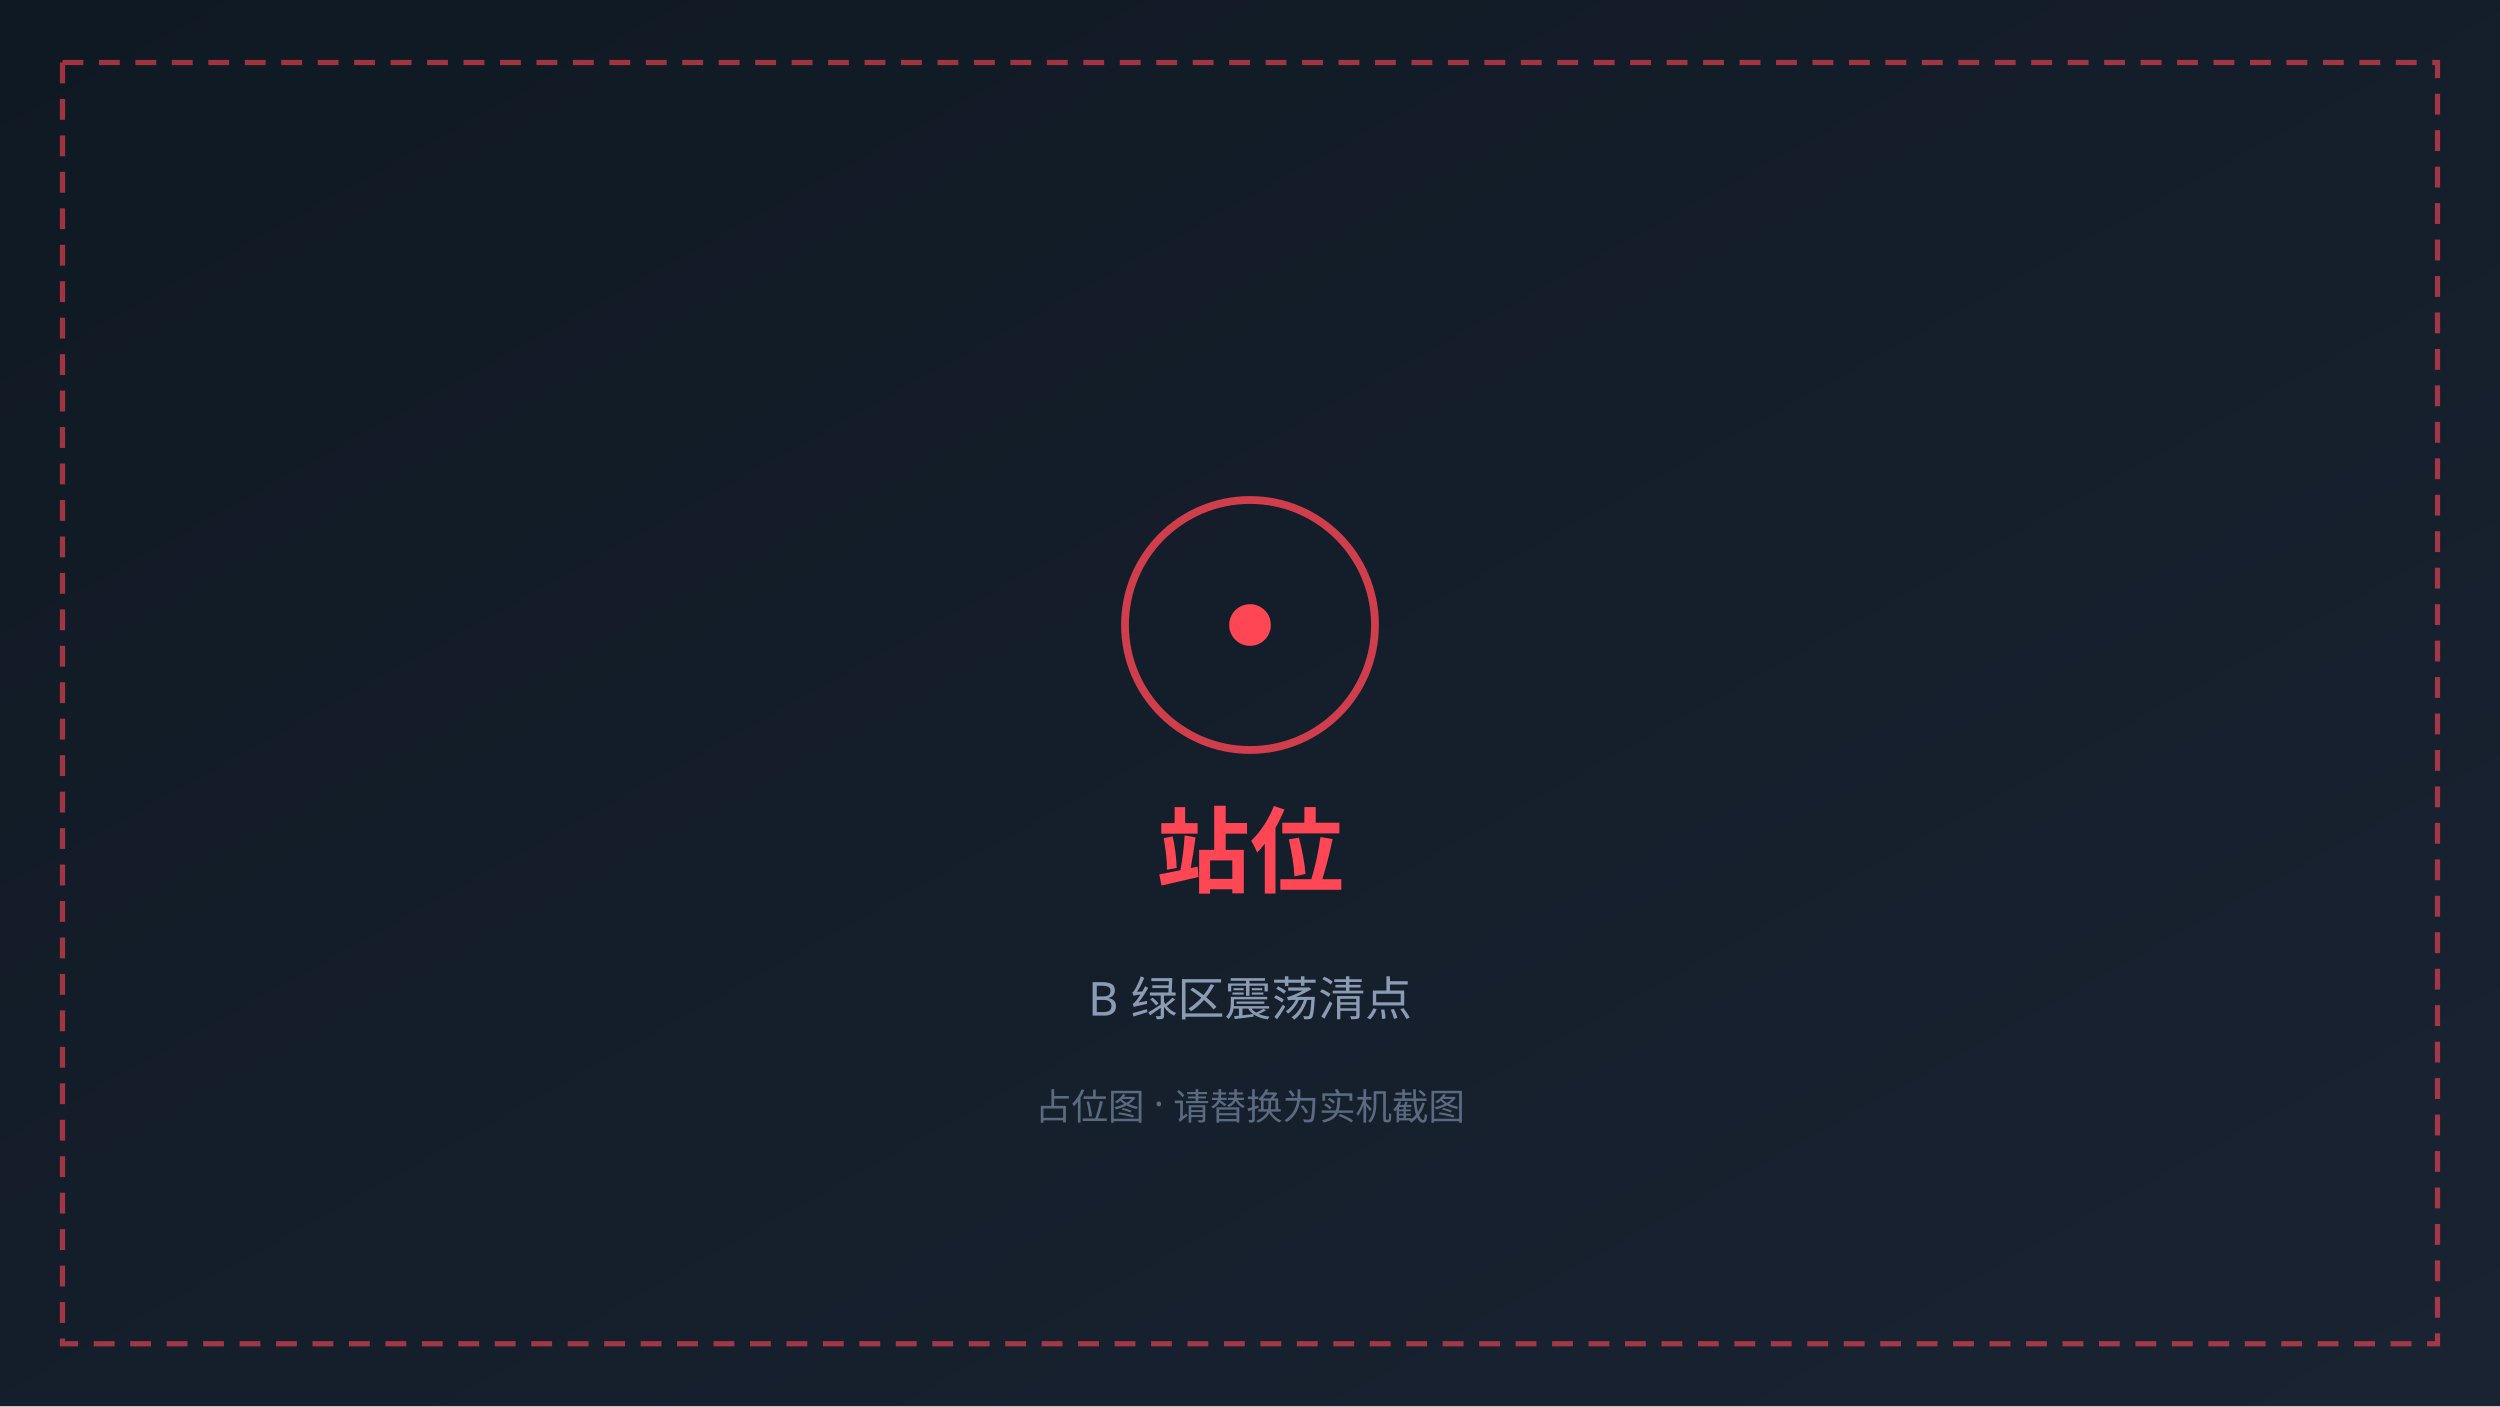
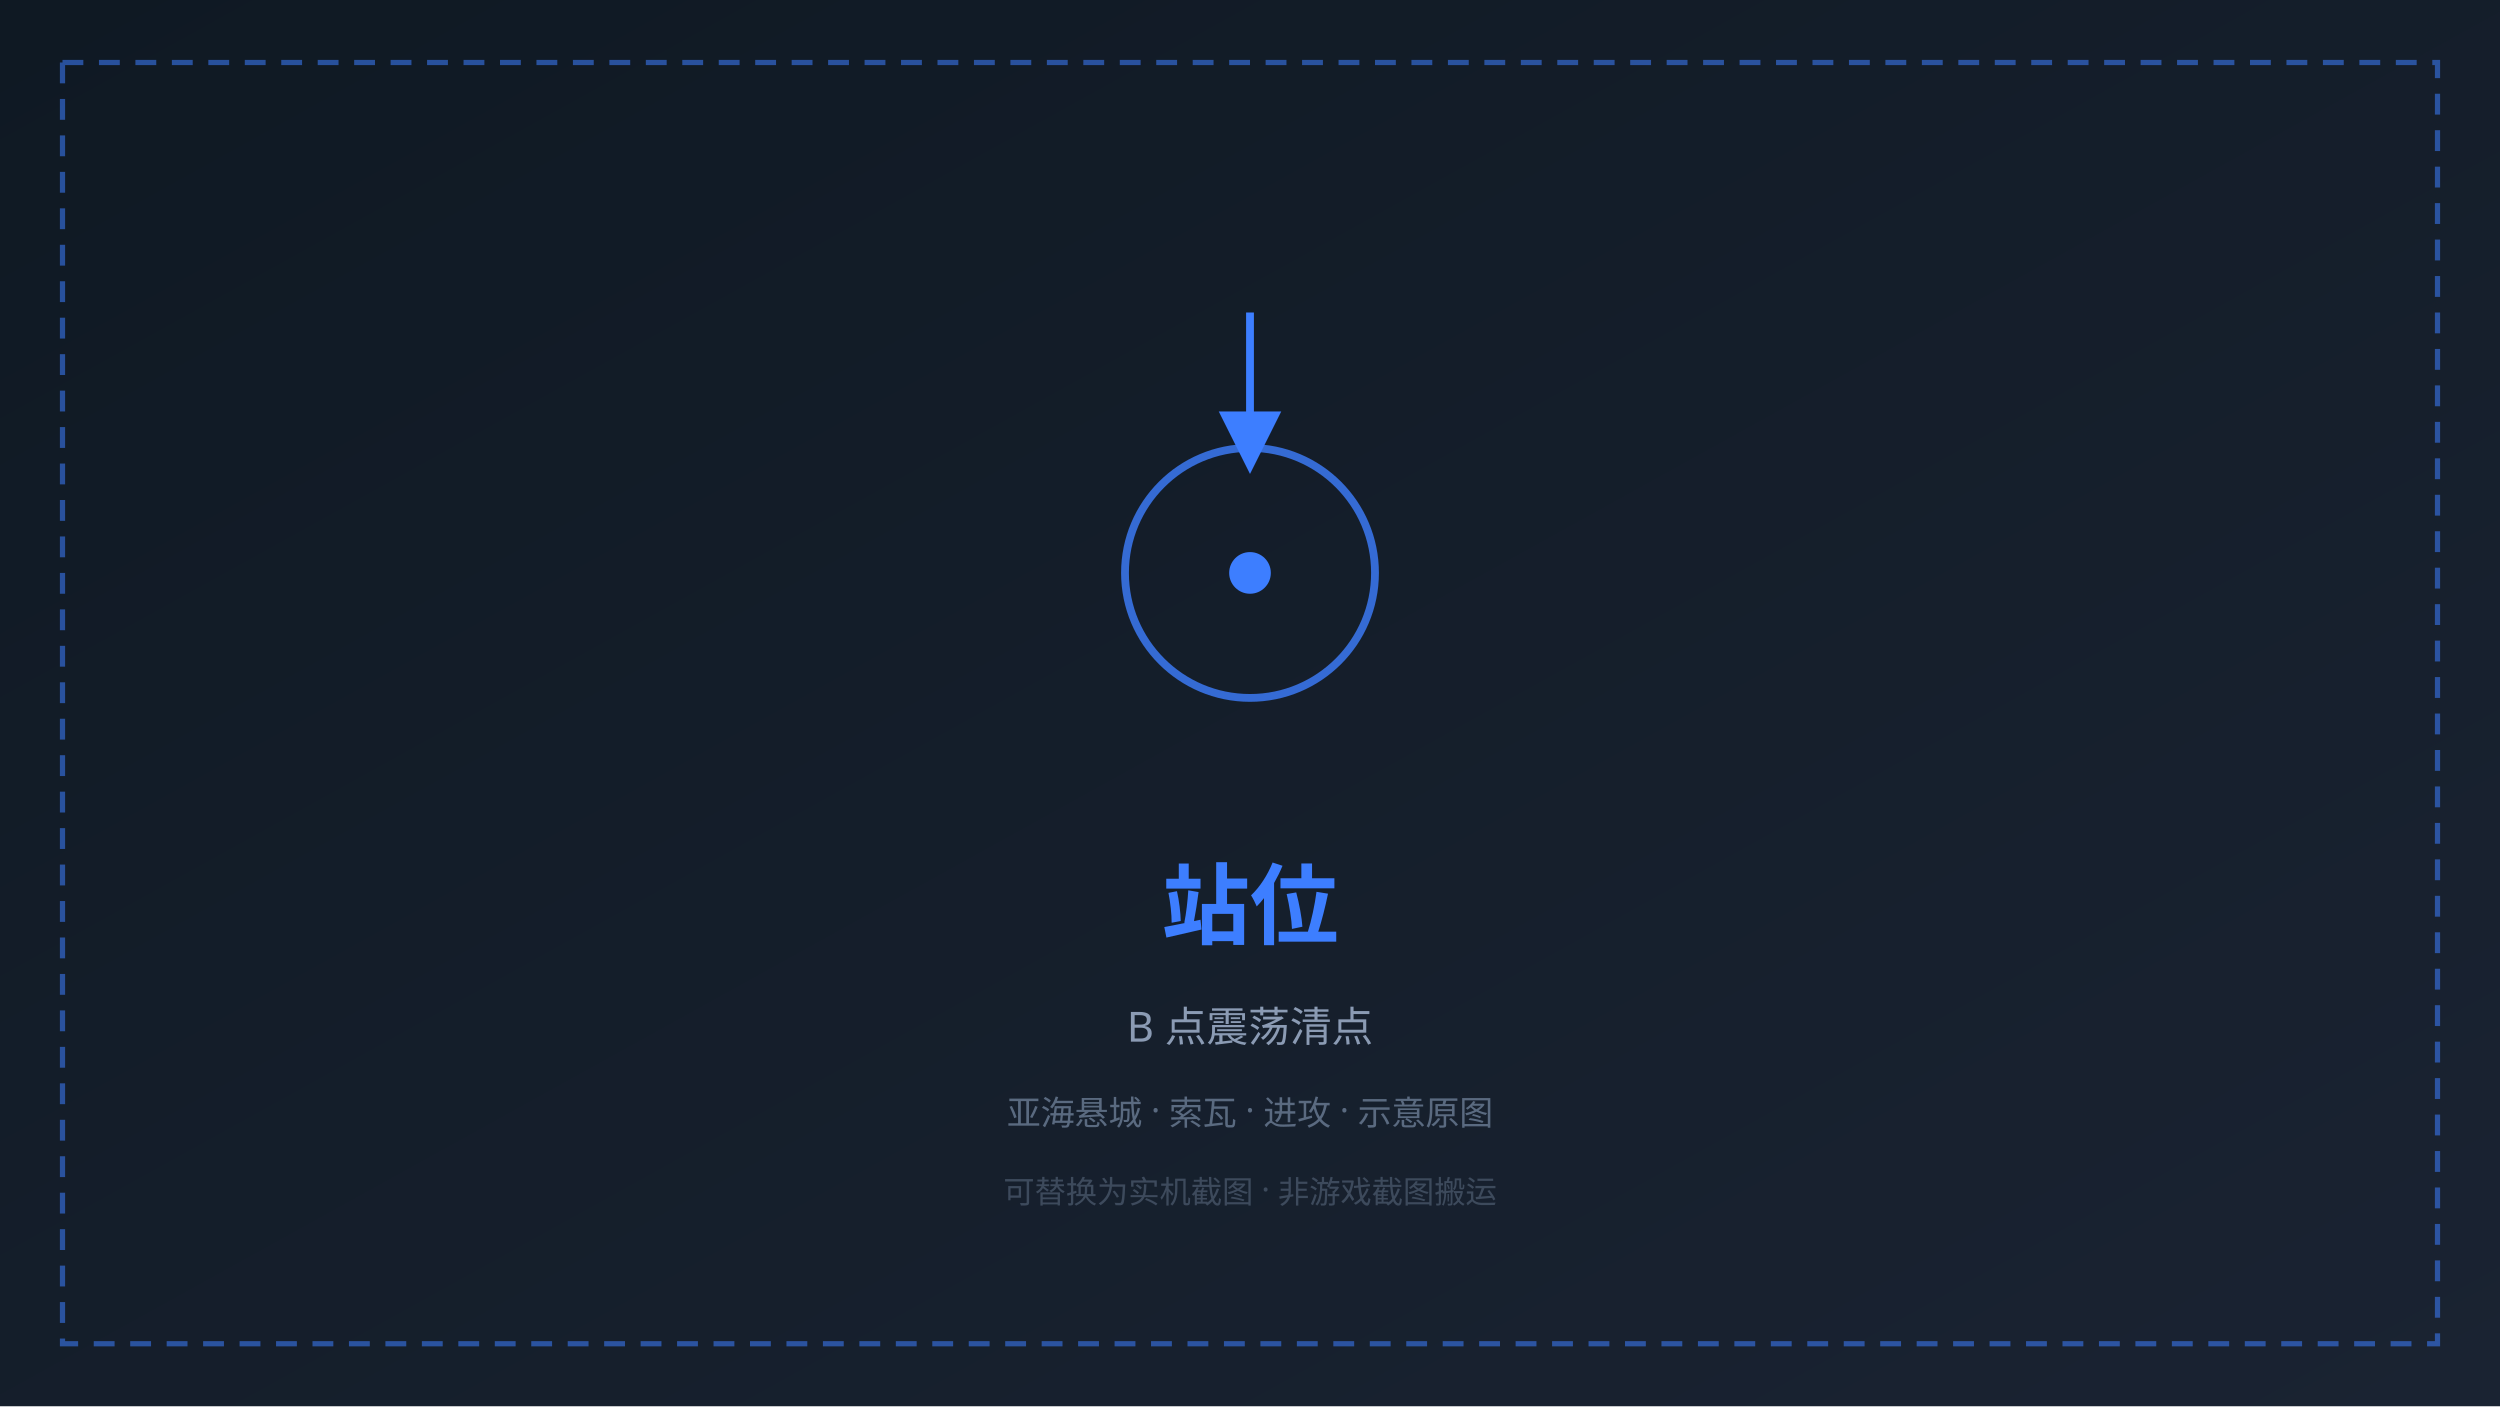
<svg xmlns="http://www.w3.org/2000/svg" width="960" height="540" viewBox="0 0 960 540">
  <defs>
    <linearGradient id="bg" x1="0" y1="0" x2="1" y2="1">
      <stop offset="0%" stop-color="#0f1923" />
      <stop offset="100%" stop-color="#1a2332" />
    </linearGradient>
+     <marker id="arrow" markerWidth="8" markerHeight="8" refX="4" refY="4" orient="auto">
+       <path d="M0,0 L8,4 L0,8 Z" fill="#3d7eff" />
+     </marker>
  </defs>
  <rect width="960" height="540" fill="url(#bg)" />
-   <rect x="24" y="24" width="912" height="492" fill="none" stroke="#ff4655" stroke-width="2" stroke-dasharray="8 6" opacity="0.6" />
-   <circle cx="480" cy="240" r="48" fill="none" stroke="#ff4655" stroke-width="3" opacity="0.8" />
-   <circle cx="480" cy="240" r="8" fill="#ff4655" />
-   <text x="480" y="340" text-anchor="middle" fill="#ff4655" font-family="system-ui,sans-serif" font-size="36" font-weight="700">站位</text>
-   <text x="480" y="390" text-anchor="middle" fill="#8b9bb4" font-family="system-ui,sans-serif" font-size="18">B 绿区震荡清点</text>
-   <text x="480" y="430" text-anchor="middle" fill="#5a6a80" font-family="system-ui,sans-serif" font-size="14">占位图 · 请替换为实机截图</text>
+   <rect x="24" y="24" width="912" height="492" fill="none" stroke="#3d7eff" stroke-width="2" stroke-dasharray="8 6" opacity="0.55" />
+   <circle cx="480" cy="220" r="48" fill="none" stroke="#3d7eff" stroke-width="3" opacity="0.8" />
+   <circle cx="480" cy="220" r="8" fill="#3d7eff" />
+   <path d="M480 120 L480 170" stroke="#3d7eff" stroke-width="3" marker-end="url(#arrow)" />
+   <text x="480" y="360" text-anchor="middle" fill="#3d7eff" font-family="system-ui,sans-serif" font-size="34" font-weight="700">站位</text>
+   <text x="480" y="400" text-anchor="middle" fill="#8b9bb4" font-family="system-ui,sans-serif" font-size="16">B 点震荡清点</text>
+   <text x="480" y="432" text-anchor="middle" fill="#5a6a80" font-family="system-ui,sans-serif" font-size="13">亚海悬城 · 索瓦 · 进攻 · 示意原图</text>
+   <text x="480" y="462" text-anchor="middle" fill="#3d4a5c" font-family="system-ui,sans-serif" font-size="12">可替换为实机截图 · 非游戏截图搬运</text>
</svg>
